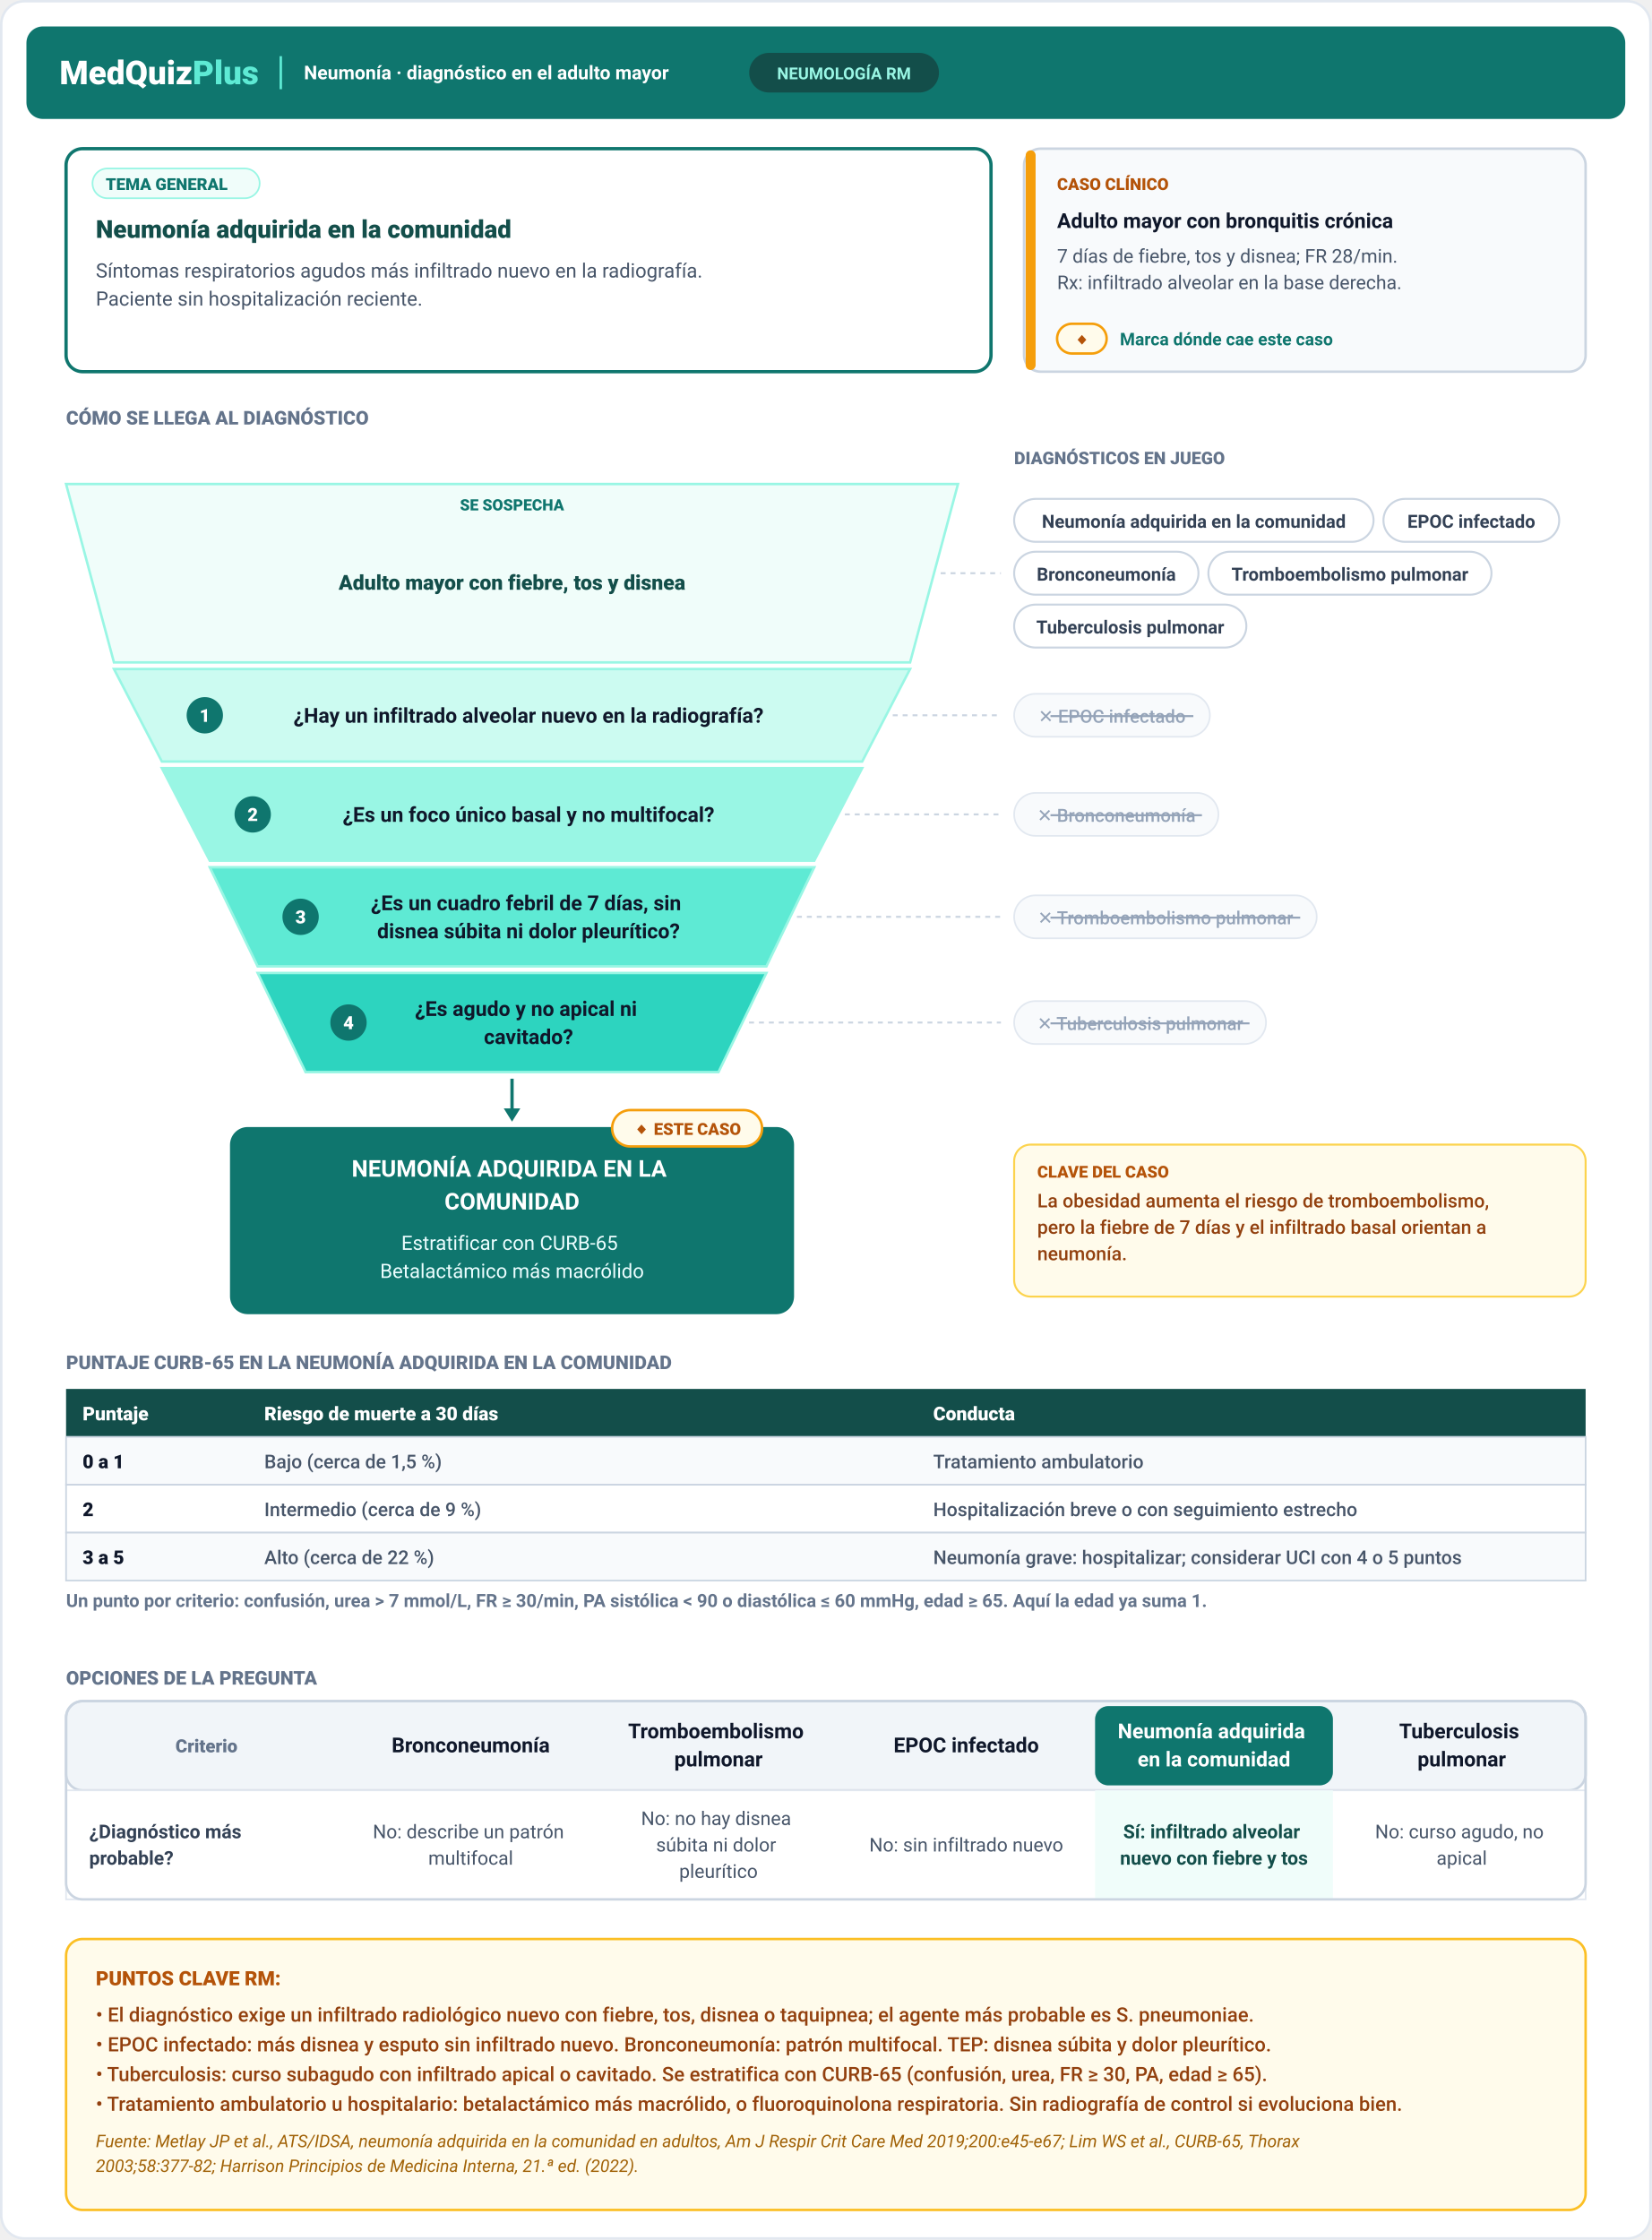
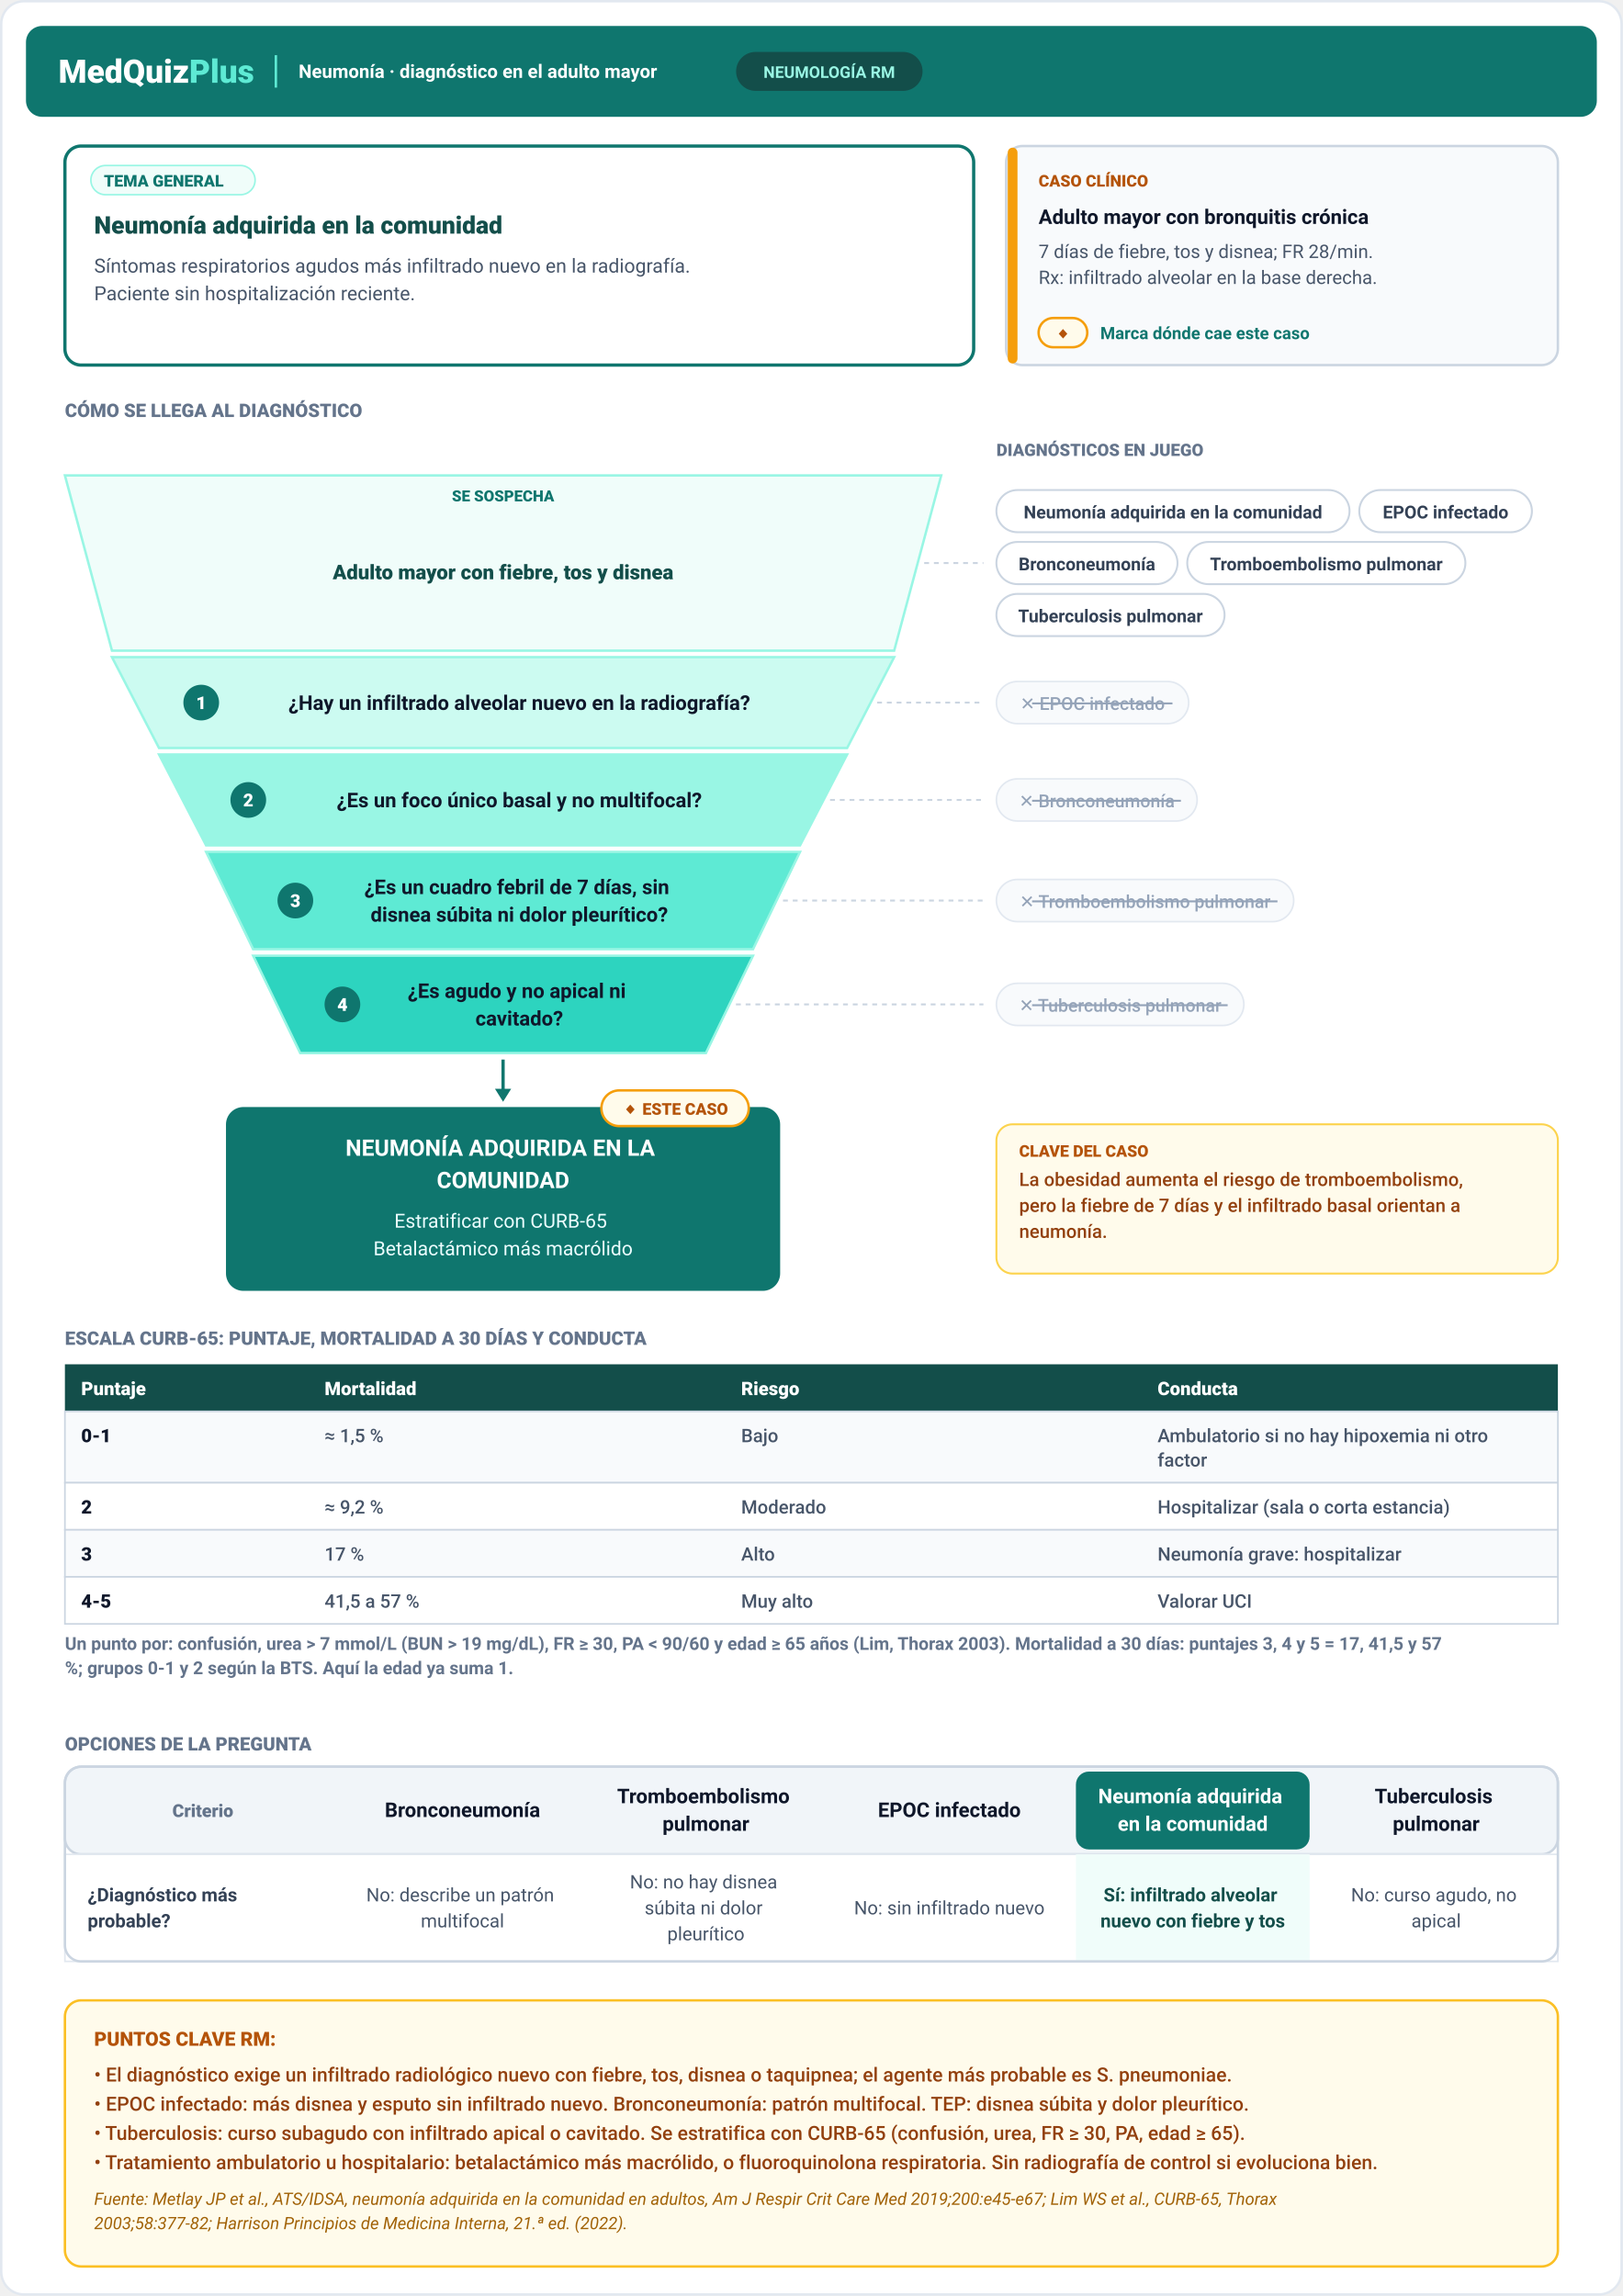
- <svg xmlns="http://www.w3.org/2000/svg" width="1000" height="1356" viewBox="0 0 1000 1356" font-family="Segoe UI, Roboto, Helvetica, Arial, sans-serif" role="img" aria-label="Fiebre, tos y disnea con un infiltrado alveolar basal nuevo configuran una neumonía adquirida en la comunidad">
-   <rect x="0.75" y="0.75" width="998.5" height="1354.3" rx="14" fill="#ffffff" stroke="#e2e8f0" stroke-width="1.5" />
+ <svg xmlns="http://www.w3.org/2000/svg" width="1000" height="1415" viewBox="0 0 1000 1415" font-family="Segoe UI, Roboto, Helvetica, Arial, sans-serif" role="img" aria-label="Fiebre, tos y disnea con un infiltrado alveolar basal nuevo configuran una neumonía adquirida en la comunidad">
+   <rect x="0.75" y="0.75" width="998.5" height="1413.3" rx="14" fill="#ffffff" stroke="#e2e8f0" stroke-width="1.5" />
  <rect x="16.0" y="16.0" width="968.0" height="56.0" rx="10" fill="#0f766e" stroke="none" stroke-width="1.5" />
  <text x="36" y="51.0" font-size="20" font-weight="800" fill="#ffffff">MedQuiz<tspan fill="#5eead4">Plus</tspan>
  </text>
  <line x1="170.0" y1="34.0" x2="170.0" y2="54.0" stroke="#5eead4" stroke-width="1.5" />
  <text x="184.0" y="48.0" font-size="11.5" font-weight="700" font-style="normal" fill="#ffffff" text-anchor="start" data-max="542">
    <tspan x="184.0" dy="0">Neumonía · diagnóstico en el adulto mayor</tspan>
  </text>
  <rect x="453.6" y="32.0" width="114.9" height="24.0" rx="12" fill="#134e4a" stroke="none" stroke-width="1.5" />
  <text x="511.0" y="48.0" font-size="10" font-weight="700" font-style="normal" fill="#99f6e4" text-anchor="middle" data-max="99">
    <tspan x="511.0" dy="0">NEUMOLOGÍA RM</tspan>
  </text>
  <rect x="40.0" y="90.0" width="560.0" height="135.0" rx="10" fill="#ffffff" stroke="#0f766e" stroke-width="2" />
  <rect x="56.0" y="102.0" width="101.2" height="18.0" rx="9" fill="#f0fdfa" stroke="#99f6e4" stroke-width="1" />
  <text x="64.0" y="115.0" font-size="10" font-weight="800" font-style="normal" fill="#0f766e" text-anchor="start" data-max="0">
    <tspan x="64.0" dy="0">TEMA GENERAL</tspan>
  </text>
  <text x="58.0" y="144.0" font-size="15" font-weight="800" font-style="normal" fill="#134e4a" text-anchor="start" data-max="524">
    <tspan x="58.0" dy="0">Neumonía adquirida en la comunidad</tspan>
  </text>
  <text x="58.0" y="168.0" font-size="12" font-weight="400" font-style="normal" fill="#475569" text-anchor="start" data-max="524">
    <tspan x="58.0" dy="0">Síntomas respiratorios agudos más infiltrado nuevo en la radiografía.</tspan>
    <tspan x="58.0" dy="17">Paciente sin hospitalización reciente.</tspan>
  </text>
  <rect x="620.0" y="90.0" width="340.0" height="135.0" rx="10" fill="#f8fafc" stroke="#cbd5e1" stroke-width="1.5" />
  <rect x="621.0" y="91.0" width="6.0" height="133.0" rx="3" fill="#f59e0b" stroke="none" stroke-width="1.5" />
  <text x="640.0" y="115.0" font-size="10" font-weight="800" font-style="normal" fill="#b45309" text-anchor="start" data-max="0">
    <tspan x="640.0" dy="0">CASO CLÍNICO</tspan>
  </text>
  <text x="640.0" y="138.0" font-size="12.5" font-weight="700" font-style="normal" fill="#0f172a" text-anchor="start" data-max="304">
    <tspan x="640.0" dy="0">Adulto mayor con bronquitis crónica</tspan>
  </text>
  <text x="640.0" y="159.0" font-size="11.5" font-weight="400" font-style="normal" fill="#475569" text-anchor="start" data-max="304">
    <tspan x="640.0" dy="0">7 días de fiebre, tos y disnea; FR 28/min.</tspan>
    <tspan x="640.0" dy="16">Rx: infiltrado alveolar en la base derecha.</tspan>
  </text>
  <rect x="640.0" y="196.0" width="30.0" height="18.0" rx="9" fill="#fffbeb" stroke="#f59e0b" stroke-width="1.5" />
  <text x="655.0" y="209.0" font-size="10" font-weight="800" font-style="normal" fill="#b45309" text-anchor="middle" data-max="0">
    <tspan x="655.0" dy="0">◆</tspan>
  </text>
  <text x="678.0" y="209.0" font-size="10.5" font-weight="700" font-style="normal" fill="#0f766e" text-anchor="start" data-max="260">
    <tspan x="678.0" dy="0">Marca dónde cae este caso</tspan>
  </text>
  <text x="40.0" y="257.0" font-size="11.5" font-weight="800" font-style="normal" fill="#64748b" text-anchor="start" data-max="900">
    <tspan x="40.0" dy="0">CÓMO SE LLEGA AL DIAGNÓSTICO</tspan>
  </text>
  <text x="614.0" y="281.0" font-size="10.5" font-weight="800" font-style="normal" fill="#64748b" text-anchor="start" data-max="346">
    <tspan x="614.0" dy="0">DIAGNÓSTICOS EN JUEGO</tspan>
  </text>
  <polygon points="40.0,293.0 580.0,293.0 551.0,401.0 69.0,401.0" fill="#f0fdfa" stroke="#99f6e4" stroke-width="1.5" />
  <text x="310.0" y="309.0" font-size="9.5" font-weight="800" font-style="normal" fill="#0f766e" text-anchor="middle" data-max="0">
    <tspan x="310.0" dy="0">SE SOSPECHA</tspan>
  </text>
  <text x="310.0" y="357.0" font-size="12.5" font-weight="800" font-style="normal" fill="#134e4a" text-anchor="middle" data-max="438">
    <tspan x="310.0" dy="0">Adulto mayor con fiebre, tos y disnea</tspan>
  </text>
  <line x1="569.5" y1="347.0" x2="606.0" y2="347.0" stroke="#cbd5e1" stroke-width="1.2" stroke-dasharray="3 3" />
  <rect x="614.0" y="302.0" width="217.6" height="26.0" rx="13" fill="#ffffff" stroke="#cbd5e1" stroke-width="1.2" />
  <text x="722.8" y="319.5" font-size="11" font-weight="600" font-style="normal" fill="#334155" text-anchor="middle" data-max="0">
    <tspan x="722.8" dy="0">Neumonía adquirida en la comunidad</tspan>
  </text>
  <rect x="837.6" y="302.0" width="106.4" height="26.0" rx="13" fill="#ffffff" stroke="#cbd5e1" stroke-width="1.2" />
  <text x="890.8" y="319.5" font-size="11" font-weight="600" font-style="normal" fill="#334155" text-anchor="middle" data-max="0">
    <tspan x="890.8" dy="0">EPOC infectado</tspan>
  </text>
  <rect x="614.0" y="334.0" width="111.6" height="26.0" rx="13" fill="#ffffff" stroke="#cbd5e1" stroke-width="1.2" />
  <text x="669.8" y="351.5" font-size="11" font-weight="600" font-style="normal" fill="#334155" text-anchor="middle" data-max="0">
    <tspan x="669.8" dy="0">Bronconeumonía</tspan>
  </text>
  <rect x="731.6" y="334.0" width="171.4" height="26.0" rx="13" fill="#ffffff" stroke="#cbd5e1" stroke-width="1.2" />
  <text x="817.3" y="351.5" font-size="11" font-weight="600" font-style="normal" fill="#334155" text-anchor="middle" data-max="0">
    <tspan x="817.3" dy="0">Tromboembolismo pulmonar</tspan>
  </text>
  <rect x="614.0" y="366.0" width="140.6" height="26.0" rx="13" fill="#ffffff" stroke="#cbd5e1" stroke-width="1.2" />
  <text x="684.3" y="383.5" font-size="11" font-weight="600" font-style="normal" fill="#334155" text-anchor="middle" data-max="0">
    <tspan x="684.3" dy="0">Tuberculosis pulmonar</tspan>
  </text>
  <polygon points="69.0,405.0 551.0,405.0 522.0,461.0 98.0,461.0" fill="#ccfbf1" stroke="#99f6e4" stroke-width="1.5" />
  <circle cx="124.0" cy="433.0" r="11" fill="#0f766e" stroke="none" stroke-width="0" />
  <text x="124.0" y="437.0" font-size="11" font-weight="800" font-style="normal" fill="#ffffff" text-anchor="middle" data-max="0">
    <tspan x="124.0" dy="0">1</tspan>
  </text>
  <text x="320.0" y="437.5" font-size="12.5" font-weight="600" font-style="normal" fill="#0f172a" text-anchor="middle" data-max="360">
    <tspan x="320.0" dy="0">¿Hay un infiltrado alveolar nuevo en la radiografía?</tspan>
  </text>
  <line x1="540.5" y1="433.0" x2="606.0" y2="433.0" stroke="#cbd5e1" stroke-width="1.2" stroke-dasharray="3 3" />
  <rect x="614.0" y="420.0" width="118.5" height="26.0" rx="13" fill="#f8fafc" stroke="#e2e8f0" stroke-width="1" />
  <text x="673.2" y="437.5" font-size="11" font-weight="500" font-style="normal" fill="#94a3b8" text-anchor="middle" data-max="0">
    <tspan x="673.2" dy="0">✕ EPOC infectado</tspan>
  </text>
  <line x1="636.0" y1="433.5" x2="722.5" y2="433.5" stroke="#94a3b8" stroke-width="1.2" />
  <polygon points="98.0,465.0 522.0,465.0 493.0,521.0 127.0,521.0" fill="#99f6e4" stroke="#99f6e4" stroke-width="1.5" />
  <circle cx="153.0" cy="493.0" r="11" fill="#0f766e" stroke="none" stroke-width="0" />
  <text x="153.0" y="497.0" font-size="11" font-weight="800" font-style="normal" fill="#ffffff" text-anchor="middle" data-max="0">
    <tspan x="153.0" dy="0">2</tspan>
  </text>
  <text x="320.0" y="497.5" font-size="12.5" font-weight="600" font-style="normal" fill="#0f172a" text-anchor="middle" data-max="302">
    <tspan x="320.0" dy="0">¿Es un foco único basal y no multifocal?</tspan>
  </text>
  <line x1="511.5" y1="493.0" x2="606.0" y2="493.0" stroke="#cbd5e1" stroke-width="1.2" stroke-dasharray="3 3" />
  <rect x="614.0" y="480.0" width="123.7" height="26.0" rx="13" fill="#f8fafc" stroke="#e2e8f0" stroke-width="1" />
  <text x="675.9" y="497.5" font-size="11" font-weight="500" font-style="normal" fill="#94a3b8" text-anchor="middle" data-max="0">
    <tspan x="675.9" dy="0">✕ Bronconeumonía</tspan>
  </text>
  <line x1="636.0" y1="493.5" x2="727.7" y2="493.5" stroke="#94a3b8" stroke-width="1.2" />
  <polygon points="127.0,525.0 493.0,525.0 464.0,585.0 156.0,585.0" fill="#5eead4" stroke="#99f6e4" stroke-width="1.5" />
  <circle cx="182.0" cy="555.0" r="11" fill="#0f766e" stroke="none" stroke-width="0" />
  <text x="182.0" y="559.0" font-size="11" font-weight="800" font-style="normal" fill="#ffffff" text-anchor="middle" data-max="0">
    <tspan x="182.0" dy="0">3</tspan>
  </text>
  <text x="320.0" y="551.0" font-size="12.5" font-weight="600" font-style="normal" fill="#0f172a" text-anchor="middle" data-max="244">
    <tspan x="320.0" dy="0">¿Es un cuadro febril de 7 días, sin</tspan>
    <tspan x="320.0" dy="17">disnea súbita ni dolor pleurítico?</tspan>
  </text>
  <line x1="482.5" y1="555.0" x2="606.0" y2="555.0" stroke="#cbd5e1" stroke-width="1.2" stroke-dasharray="3 3" />
  <rect x="614.0" y="542.0" width="183.2" height="26.0" rx="13" fill="#f8fafc" stroke="#e2e8f0" stroke-width="1" />
  <text x="705.6" y="559.5" font-size="11" font-weight="500" font-style="normal" fill="#94a3b8" text-anchor="middle" data-max="0">
    <tspan x="705.6" dy="0">✕ Tromboembolismo pulmonar</tspan>
  </text>
  <line x1="636.0" y1="555.5" x2="787.2" y2="555.5" stroke="#94a3b8" stroke-width="1.2" />
  <polygon points="156.0,589.0 464.0,589.0 435.0,649.0 185.0,649.0" fill="#2dd4bf" stroke="#99f6e4" stroke-width="1.5" />
  <circle cx="211.0" cy="619.0" r="11" fill="#0f766e" stroke="none" stroke-width="0" />
  <text x="211.0" y="623.0" font-size="11" font-weight="800" font-style="normal" fill="#ffffff" text-anchor="middle" data-max="0">
    <tspan x="211.0" dy="0">4</tspan>
  </text>
  <text x="320.0" y="615.0" font-size="12.5" font-weight="600" font-style="normal" fill="#0f172a" text-anchor="middle" data-max="186">
    <tspan x="320.0" dy="0">¿Es agudo y no apical ni</tspan>
    <tspan x="320.0" dy="17">cavitado?</tspan>
  </text>
  <line x1="453.5" y1="619.0" x2="606.0" y2="619.0" stroke="#cbd5e1" stroke-width="1.2" stroke-dasharray="3 3" />
  <rect x="614.0" y="606.0" width="152.5" height="26.0" rx="13" fill="#f8fafc" stroke="#e2e8f0" stroke-width="1" />
  <text x="690.3" y="623.5" font-size="11" font-weight="500" font-style="normal" fill="#94a3b8" text-anchor="middle" data-max="0">
    <tspan x="690.3" dy="0">✕ Tuberculosis pulmonar</tspan>
  </text>
  <line x1="636.0" y1="619.5" x2="756.5" y2="619.5" stroke="#94a3b8" stroke-width="1.2" />
  <line x1="310.0" y1="653.0" x2="310.0" y2="672.0" stroke="#0f766e" stroke-width="2" />
  <polygon points="305.0,671.0 315.0,671.0 310.0,679.0" fill="#0f766e" />
  <rect x="140.0" y="683.0" width="340.0" height="111.8" rx="10" fill="#0f766e" stroke="#0f766e" stroke-width="1.5" />
  <text x="310.0" y="712.3" font-size="14" font-weight="700" font-style="normal" fill="#ffffff" text-anchor="middle" data-max="312">
    <tspan x="310.0" dy="0">NEUMONÍA ADQUIRIDA EN LA</tspan>
    <tspan x="310.0" dy="19.9">COMUNIDAD</tspan>
  </text>
  <text x="310.0" y="756.6" font-size="12" font-weight="400" font-style="normal" fill="#ecfeff" text-anchor="middle" data-max="312">
    <tspan x="310.0" dy="0">Estratificar con CURB-65</tspan>
    <tspan x="310.0" dy="17">Betalactámico más macrólido</tspan>
  </text>
  <rect x="370.6" y="672.0" width="90.8" height="22.0" rx="11" fill="#fffbeb" stroke="#f59e0b" stroke-width="1.5" />
  <text x="416.0" y="687.0" font-size="10" font-weight="800" font-style="normal" fill="#b45309" text-anchor="middle" data-max="0">
    <tspan x="416.0" dy="0">◆ ESTE CASO</tspan>
  </text>
  <rect x="614.0" y="692.9" width="346.0" height="92.0" rx="10" fill="#fffbeb" stroke="#fcd34d" stroke-width="1.2" />
  <text x="628.0" y="712.9" font-size="10" font-weight="800" font-style="normal" fill="#b45309" text-anchor="start" data-max="318">
    <tspan x="628.0" dy="0">CLAVE DEL CASO</tspan>
  </text>
  <text x="628.0" y="730.9" font-size="11.5" font-weight="500" font-style="normal" fill="#92400e" text-anchor="start" data-max="318">
    <tspan x="628.0" dy="0">La obesidad aumenta el riesgo de tromboembolismo,</tspan>
    <tspan x="628.0" dy="16">pero la fiebre de 7 días y el infiltrado basal orientan a</tspan>
    <tspan x="628.0" dy="16">neumonía.</tspan>
  </text>
  <text x="40.0" y="828.8" font-size="11.5" font-weight="800" font-style="normal" fill="#64748b" text-anchor="start" data-max="900">
-     <tspan x="40.0" dy="0">PUNTAJE CURB-65 EN LA NEUMONÍA ADQUIRIDA EN LA COMUNIDAD</tspan>
+     <tspan x="40.0" dy="0">ESCALA CURB-65: PUNTAJE, MORTALIDAD A 30 DÍAS Y CONDUCTA</tspan>
  </text>
  <rect x="40.0" y="840.8" width="920.0" height="29.0" rx="0" fill="#134e4a" stroke="none" stroke-width="1.5" />
-   <text x="50.0" y="859.8" font-size="11.5" font-weight="800" font-style="normal" fill="#ffffff" text-anchor="start" data-max="94">
+   <text x="50.0" y="859.8" font-size="11.5" font-weight="800" font-style="normal" fill="#ffffff" text-anchor="start" data-max="134">
    <tspan x="50.0" dy="0">Puntaje</tspan>
  </text>
-   <text x="160.0" y="859.8" font-size="11.5" font-weight="800" font-style="normal" fill="#ffffff" text-anchor="start" data-max="389">
-     <tspan x="160.0" dy="0">Riesgo de muerte a 30 días</tspan>
-   </text>
-   <text x="565.0" y="859.8" font-size="11.5" font-weight="800" font-style="normal" fill="#ffffff" text-anchor="start" data-max="389">
-     <tspan x="565.0" dy="0">Conducta</tspan>
-   </text>
-   <rect x="40.0" y="869.8" width="920.0" height="29.0" rx="0" fill="#f8fafc" stroke="#cbd5e1" stroke-width="1" />
-   <text x="50.0" y="888.8" font-size="11.5" font-weight="800" font-style="normal" fill="#0f172a" text-anchor="start" data-max="94">
-     <tspan x="50.0" dy="0">0 a 1</tspan>
-   </text>
-   <text x="160.0" y="888.8" font-size="11.5" font-weight="500" font-style="normal" fill="#475569" text-anchor="start" data-max="389">
-     <tspan x="160.0" dy="0">Bajo (cerca de 1,5 %)</tspan>
-   </text>
-   <text x="565.0" y="888.8" font-size="11.5" font-weight="500" font-style="normal" fill="#475569" text-anchor="start" data-max="389">
-     <tspan x="565.0" dy="0">Tratamiento ambulatorio</tspan>
-   </text>
-   <rect x="40.0" y="898.8" width="920.0" height="29.0" rx="0" fill="#ffffff" stroke="#cbd5e1" stroke-width="1" />
-   <text x="50.0" y="917.8" font-size="11.5" font-weight="800" font-style="normal" fill="#0f172a" text-anchor="start" data-max="94">
+   <text x="200.0" y="859.8" font-size="11.5" font-weight="800" font-style="normal" fill="#ffffff" text-anchor="start" data-max="241">
+     <tspan x="200.0" dy="0">Mortalidad</tspan>
+   </text>
+   <text x="456.7" y="859.8" font-size="11.5" font-weight="800" font-style="normal" fill="#ffffff" text-anchor="start" data-max="241">
+     <tspan x="456.7" dy="0">Riesgo</tspan>
+   </text>
+   <text x="713.3" y="859.8" font-size="11.5" font-weight="800" font-style="normal" fill="#ffffff" text-anchor="start" data-max="241">
+     <tspan x="713.3" dy="0">Conducta</tspan>
+   </text>
+   <rect x="40.0" y="869.8" width="920.0" height="44.0" rx="0" fill="#f8fafc" stroke="#cbd5e1" stroke-width="1" />
+   <text x="50.0" y="888.8" font-size="11.5" font-weight="800" font-style="normal" fill="#0f172a" text-anchor="start" data-max="134">
+     <tspan x="50.0" dy="0">0-1</tspan>
+   </text>
+   <text x="200.0" y="888.8" font-size="11.5" font-weight="500" font-style="normal" fill="#475569" text-anchor="start" data-max="241">
+     <tspan x="200.0" dy="0">≈ 1,5 %</tspan>
+   </text>
+   <text x="456.7" y="888.8" font-size="11.5" font-weight="500" font-style="normal" fill="#475569" text-anchor="start" data-max="241">
+     <tspan x="456.7" dy="0">Bajo</tspan>
+   </text>
+   <text x="713.3" y="888.8" font-size="11.5" font-weight="500" font-style="normal" fill="#475569" text-anchor="start" data-max="241">
+     <tspan x="713.3" dy="0">Ambulatorio si no hay hipoxemia ni otro</tspan>
+     <tspan x="713.3" dy="15">factor</tspan>
+   </text>
+   <rect x="40.0" y="913.8" width="920.0" height="29.0" rx="0" fill="#ffffff" stroke="#cbd5e1" stroke-width="1" />
+   <text x="50.0" y="932.8" font-size="11.5" font-weight="800" font-style="normal" fill="#0f172a" text-anchor="start" data-max="134">
    <tspan x="50.0" dy="0">2</tspan>
  </text>
-   <text x="160.0" y="917.8" font-size="11.5" font-weight="500" font-style="normal" fill="#475569" text-anchor="start" data-max="389">
-     <tspan x="160.0" dy="0">Intermedio (cerca de 9 %)</tspan>
-   </text>
-   <text x="565.0" y="917.8" font-size="11.5" font-weight="500" font-style="normal" fill="#475569" text-anchor="start" data-max="389">
-     <tspan x="565.0" dy="0">Hospitalización breve o con seguimiento estrecho</tspan>
-   </text>
-   <rect x="40.0" y="927.8" width="920.0" height="29.0" rx="0" fill="#f8fafc" stroke="#cbd5e1" stroke-width="1" />
-   <text x="50.0" y="946.8" font-size="11.5" font-weight="800" font-style="normal" fill="#0f172a" text-anchor="start" data-max="94">
-     <tspan x="50.0" dy="0">3 a 5</tspan>
-   </text>
-   <text x="160.0" y="946.8" font-size="11.5" font-weight="500" font-style="normal" fill="#475569" text-anchor="start" data-max="389">
-     <tspan x="160.0" dy="0">Alto (cerca de 22 %)</tspan>
-   </text>
-   <text x="565.0" y="946.8" font-size="11.5" font-weight="500" font-style="normal" fill="#475569" text-anchor="start" data-max="389">
-     <tspan x="565.0" dy="0">Neumonía grave: hospitalizar; considerar UCI con 4 o 5 puntos</tspan>
-   </text>
-   <text x="40.0" y="972.8" font-size="11" font-weight="600" font-style="normal" fill="#64748b" text-anchor="start" data-max="920">
-     <tspan x="40.0" dy="0">Un punto por criterio: confusión, urea &gt; 7 mmol/L, FR ≥ 30/min, PA sistólica &lt; 90 o diastólica ≤ 60 mmHg, edad ≥ 65. Aquí la edad ya suma 1.</tspan>
-   </text>
-   <text x="40.0" y="1019.8" font-size="11.5" font-weight="800" font-style="normal" fill="#64748b" text-anchor="start" data-max="900">
+   <text x="200.0" y="932.8" font-size="11.5" font-weight="500" font-style="normal" fill="#475569" text-anchor="start" data-max="241">
+     <tspan x="200.0" dy="0">≈ 9,2 %</tspan>
+   </text>
+   <text x="456.7" y="932.8" font-size="11.5" font-weight="500" font-style="normal" fill="#475569" text-anchor="start" data-max="241">
+     <tspan x="456.7" dy="0">Moderado</tspan>
+   </text>
+   <text x="713.3" y="932.8" font-size="11.5" font-weight="500" font-style="normal" fill="#475569" text-anchor="start" data-max="241">
+     <tspan x="713.3" dy="0">Hospitalizar (sala o corta estancia)</tspan>
+   </text>
+   <rect x="40.0" y="942.8" width="920.0" height="29.0" rx="0" fill="#f8fafc" stroke="#cbd5e1" stroke-width="1" />
+   <text x="50.0" y="961.8" font-size="11.5" font-weight="800" font-style="normal" fill="#0f172a" text-anchor="start" data-max="134">
+     <tspan x="50.0" dy="0">3</tspan>
+   </text>
+   <text x="200.0" y="961.8" font-size="11.5" font-weight="500" font-style="normal" fill="#475569" text-anchor="start" data-max="241">
+     <tspan x="200.0" dy="0">17 %</tspan>
+   </text>
+   <text x="456.7" y="961.8" font-size="11.5" font-weight="500" font-style="normal" fill="#475569" text-anchor="start" data-max="241">
+     <tspan x="456.7" dy="0">Alto</tspan>
+   </text>
+   <text x="713.3" y="961.8" font-size="11.5" font-weight="500" font-style="normal" fill="#475569" text-anchor="start" data-max="241">
+     <tspan x="713.3" dy="0">Neumonía grave: hospitalizar</tspan>
+   </text>
+   <rect x="40.0" y="971.8" width="920.0" height="29.0" rx="0" fill="#ffffff" stroke="#cbd5e1" stroke-width="1" />
+   <text x="50.0" y="990.8" font-size="11.5" font-weight="800" font-style="normal" fill="#0f172a" text-anchor="start" data-max="134">
+     <tspan x="50.0" dy="0">4-5</tspan>
+   </text>
+   <text x="200.0" y="990.8" font-size="11.5" font-weight="500" font-style="normal" fill="#475569" text-anchor="start" data-max="241">
+     <tspan x="200.0" dy="0">41,5 a 57 %</tspan>
+   </text>
+   <text x="456.7" y="990.8" font-size="11.5" font-weight="500" font-style="normal" fill="#475569" text-anchor="start" data-max="241">
+     <tspan x="456.7" dy="0">Muy alto</tspan>
+   </text>
+   <text x="713.3" y="990.8" font-size="11.5" font-weight="500" font-style="normal" fill="#475569" text-anchor="start" data-max="241">
+     <tspan x="713.3" dy="0">Valorar UCI</tspan>
+   </text>
+   <text x="40.0" y="1016.8" font-size="11" font-weight="600" font-style="normal" fill="#64748b" text-anchor="start" data-max="920">
+     <tspan x="40.0" dy="0">Un punto por: confusión, urea &gt; 7 mmol/L (BUN &gt; 19 mg/dL), FR ≥ 30, PA &lt; 90/60 y edad ≥ 65 años (Lim, Thorax 2003). Mortalidad a 30 días: puntajes 3, 4 y 5 = 17, 41,5 y 57</tspan>
+     <tspan x="40.0" dy="15">%; grupos 0-1 y 2 según la BTS. Aquí la edad ya suma 1.</tspan>
+   </text>
+   <text x="40.0" y="1078.8" font-size="11.5" font-weight="800" font-style="normal" fill="#64748b" text-anchor="start" data-max="900">
    <tspan x="40.0" dy="0">OPCIONES DE LA PREGUNTA</tspan>
  </text>
-   <rect x="40.0" y="1029.8" width="920.0" height="54.0" rx="10" fill="#f1f5f9" stroke="#cbd5e1" stroke-width="1.5" />
-   <text x="125.0" y="1060.8" font-size="11" font-weight="800" font-style="normal" fill="#64748b" text-anchor="middle" data-max="154">
+   <rect x="40.0" y="1088.8" width="920.0" height="54.0" rx="10" fill="#f1f5f9" stroke="#cbd5e1" stroke-width="1.5" />
+   <text x="125.0" y="1119.8" font-size="11" font-weight="800" font-style="normal" fill="#64748b" text-anchor="middle" data-max="154">
    <tspan x="125.0" dy="0">Criterio</tspan>
  </text>
-   <text x="285.0" y="1060.8" font-size="12.5" font-weight="700" font-style="normal" fill="#0f172a" text-anchor="middle" data-max="130">
+   <text x="285.0" y="1119.8" font-size="12.5" font-weight="700" font-style="normal" fill="#0f172a" text-anchor="middle" data-max="130">
    <tspan x="285.0" dy="0">Bronconeumonía</tspan>
  </text>
-   <text x="435.0" y="1052.3" font-size="12.5" font-weight="700" font-style="normal" fill="#0f172a" text-anchor="middle" data-max="130">
+   <text x="435.0" y="1111.3" font-size="12.5" font-weight="700" font-style="normal" fill="#0f172a" text-anchor="middle" data-max="130">
    <tspan x="435.0" dy="0">Tromboembolismo</tspan>
    <tspan x="435.0" dy="17">pulmonar</tspan>
  </text>
-   <text x="585.0" y="1060.8" font-size="12.5" font-weight="700" font-style="normal" fill="#0f172a" text-anchor="middle" data-max="130">
+   <text x="585.0" y="1119.8" font-size="12.5" font-weight="700" font-style="normal" fill="#0f172a" text-anchor="middle" data-max="130">
    <tspan x="585.0" dy="0">EPOC infectado</tspan>
  </text>
-   <rect x="663.0" y="1032.8" width="144.0" height="48.0" rx="8" fill="#0f766e" stroke="none" stroke-width="1.5" />
-   <text x="735.0" y="1052.3" font-size="12.5" font-weight="700" font-style="normal" fill="#ffffff" text-anchor="middle" data-max="130">
+   <rect x="663.0" y="1091.8" width="144.0" height="48.0" rx="8" fill="#0f766e" stroke="none" stroke-width="1.5" />
+   <text x="735.0" y="1111.3" font-size="12.5" font-weight="700" font-style="normal" fill="#ffffff" text-anchor="middle" data-max="130">
    <tspan x="735.0" dy="0">Neumonía adquirida</tspan>
    <tspan x="735.0" dy="17">en la comunidad</tspan>
  </text>
-   <text x="885.0" y="1052.3" font-size="12.5" font-weight="700" font-style="normal" fill="#0f172a" text-anchor="middle" data-max="130">
+   <text x="885.0" y="1111.3" font-size="12.5" font-weight="700" font-style="normal" fill="#0f172a" text-anchor="middle" data-max="130">
    <tspan x="885.0" dy="0">Tuberculosis</tspan>
    <tspan x="885.0" dy="17">pulmonar</tspan>
  </text>
-   <rect x="40.0" y="1083.8" width="920.0" height="66.0" rx="0" fill="#ffffff" stroke="#e2e8f0" stroke-width="1" />
-   <rect x="663.0" y="1083.8" width="144.0" height="66.0" rx="0" fill="#f0fdfa" stroke="none" stroke-width="1.5" />
-   <text x="54.0" y="1112.8" font-size="11.5" font-weight="700" font-style="normal" fill="#334155" text-anchor="start" data-max="146">
+   <rect x="40.0" y="1142.8" width="920.0" height="66.0" rx="0" fill="#ffffff" stroke="#e2e8f0" stroke-width="1" />
+   <rect x="663.0" y="1142.8" width="144.0" height="66.0" rx="0" fill="#f0fdfa" stroke="none" stroke-width="1.5" />
+   <text x="54.0" y="1171.8" font-size="11.5" font-weight="700" font-style="normal" fill="#334155" text-anchor="start" data-max="146">
    <tspan x="54.0" dy="0">¿Diagnóstico más</tspan>
    <tspan x="54.0" dy="16">probable?</tspan>
  </text>
-   <text x="285.0" y="1112.8" font-size="11.5" font-weight="400" font-style="normal" fill="#475569" text-anchor="middle" data-max="128">
+   <text x="285.0" y="1171.8" font-size="11.5" font-weight="400" font-style="normal" fill="#475569" text-anchor="middle" data-max="128">
    <tspan x="285.0" dy="0">No: describe un patrón</tspan>
    <tspan x="285.0" dy="16">multifocal</tspan>
  </text>
-   <text x="435.0" y="1104.8" font-size="11.5" font-weight="400" font-style="normal" fill="#475569" text-anchor="middle" data-max="128">
+   <text x="435.0" y="1163.8" font-size="11.5" font-weight="400" font-style="normal" fill="#475569" text-anchor="middle" data-max="128">
    <tspan x="435.0" dy="0">No: no hay disnea</tspan>
    <tspan x="435.0" dy="16">súbita ni dolor</tspan>
    <tspan x="435.0" dy="16">pleurítico</tspan>
  </text>
-   <text x="585.0" y="1120.8" font-size="11.5" font-weight="400" font-style="normal" fill="#475569" text-anchor="middle" data-max="128">
+   <text x="585.0" y="1179.8" font-size="11.5" font-weight="400" font-style="normal" fill="#475569" text-anchor="middle" data-max="128">
    <tspan x="585.0" dy="0">No: sin infiltrado nuevo</tspan>
  </text>
-   <text x="735.0" y="1112.8" font-size="11.5" font-weight="600" font-style="normal" fill="#134e4a" text-anchor="middle" data-max="128">
+   <text x="735.0" y="1171.8" font-size="11.5" font-weight="600" font-style="normal" fill="#134e4a" text-anchor="middle" data-max="128">
    <tspan x="735.0" dy="0">Sí: infiltrado alveolar</tspan>
    <tspan x="735.0" dy="16">nuevo con fiebre y tos</tspan>
  </text>
-   <text x="885.0" y="1112.8" font-size="11.5" font-weight="400" font-style="normal" fill="#475569" text-anchor="middle" data-max="128">
+   <text x="885.0" y="1171.8" font-size="11.5" font-weight="400" font-style="normal" fill="#475569" text-anchor="middle" data-max="128">
    <tspan x="885.0" dy="0">No: curso agudo, no</tspan>
    <tspan x="885.0" dy="16">apical</tspan>
  </text>
-   <rect x="40.0" y="1029.8" width="920.0" height="120.0" rx="10" fill="none" stroke="#cbd5e1" stroke-width="1.5" />
-   <rect x="40.0" y="1173.8" width="920.0" height="164.0" rx="10" fill="#fffbeb" stroke="#fbbf24" stroke-width="1.5" />
-   <text x="58.0" y="1201.8" font-size="12" font-weight="800" font-style="normal" fill="#b45309" text-anchor="start" data-max="884">
+   <rect x="40.0" y="1088.8" width="920.0" height="120.0" rx="10" fill="none" stroke="#cbd5e1" stroke-width="1.5" />
+   <rect x="40.0" y="1232.8" width="920.0" height="164.0" rx="10" fill="#fffbeb" stroke="#fbbf24" stroke-width="1.5" />
+   <text x="58.0" y="1260.8" font-size="12" font-weight="800" font-style="normal" fill="#b45309" text-anchor="start" data-max="884">
    <tspan x="58.0" dy="0">PUNTOS CLAVE RM:</tspan>
  </text>
-   <text x="58.0" y="1223.8" font-size="12" font-weight="500" font-style="normal" fill="#92400e" text-anchor="start" data-max="884">
+   <text x="58.0" y="1282.8" font-size="12" font-weight="500" font-style="normal" fill="#92400e" text-anchor="start" data-max="884">
    <tspan x="58.0" dy="0">• El diagnóstico exige un infiltrado radiológico nuevo con fiebre, tos, disnea o taquipnea; el agente más probable es S. pneumoniae.</tspan>
    <tspan x="58.0" dy="18">• EPOC infectado: más disnea y esputo sin infiltrado nuevo. Bronconeumonía: patrón multifocal. TEP: disnea súbita y dolor pleurítico.</tspan>
    <tspan x="58.0" dy="18">• Tuberculosis: curso subagudo con infiltrado apical o cavitado. Se estratifica con CURB-65 (confusión, urea, FR ≥ 30, PA, edad ≥ 65).</tspan>
    <tspan x="58.0" dy="18">• Tratamiento ambulatorio u hospitalario: betalactámico más macrólido, o fluoroquinolona respiratoria. Sin radiografía de control si evoluciona bien.</tspan>
  </text>
-   <text x="58.0" y="1299.8" font-size="10.5" font-weight="400" font-style="italic" fill="#a16207" text-anchor="start" data-max="884">
+   <text x="58.0" y="1358.8" font-size="10.5" font-weight="400" font-style="italic" fill="#a16207" text-anchor="start" data-max="884">
    <tspan x="58.0" dy="0">Fuente: Metlay JP et al., ATS/IDSA, neumonía adquirida en la comunidad en adultos, Am J Respir Crit Care Med 2019;200:e45-e67; Lim WS et al., CURB-65, Thorax</tspan>
    <tspan x="58.0" dy="15">2003;58:377-82; Harrison Principios de Medicina Interna, 21.ª ed. (2022).</tspan>
  </text>
</svg>
